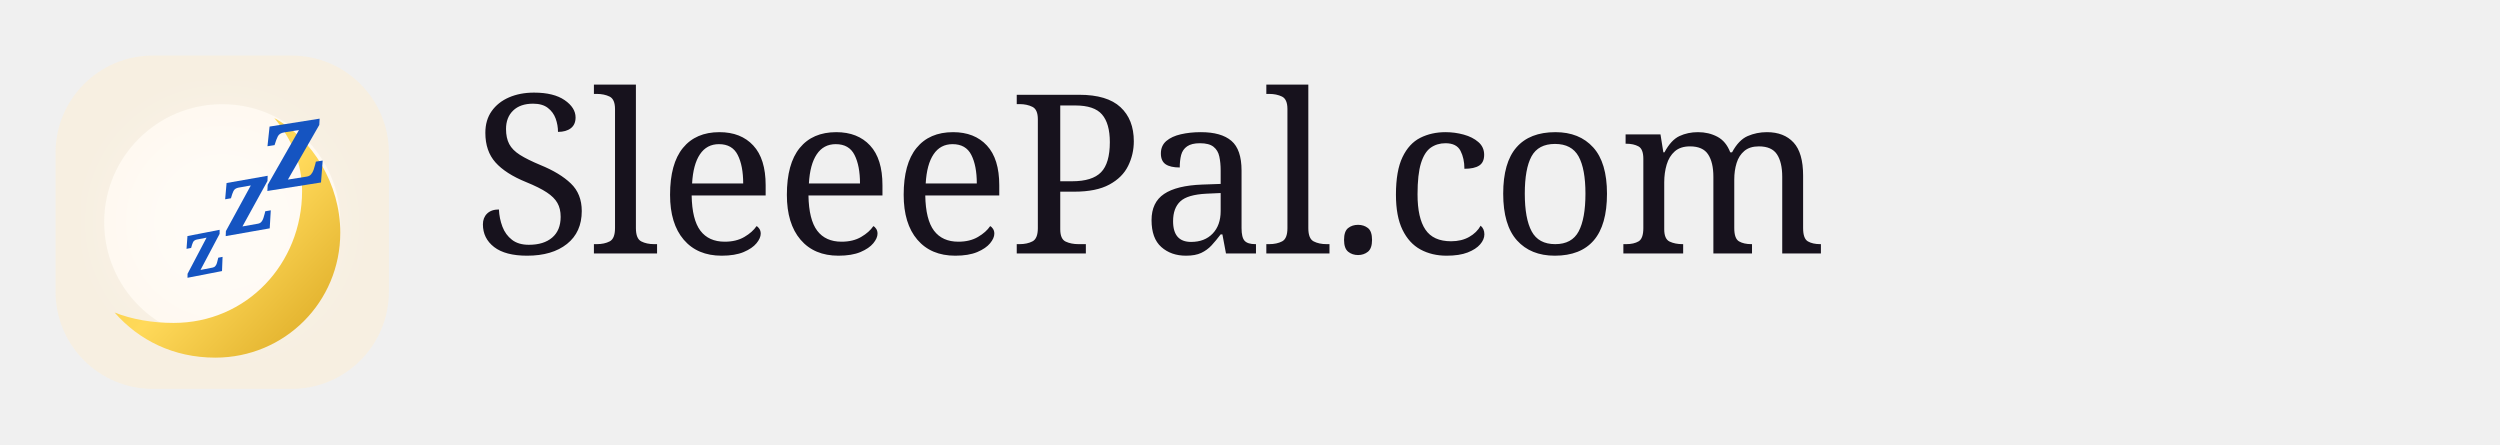
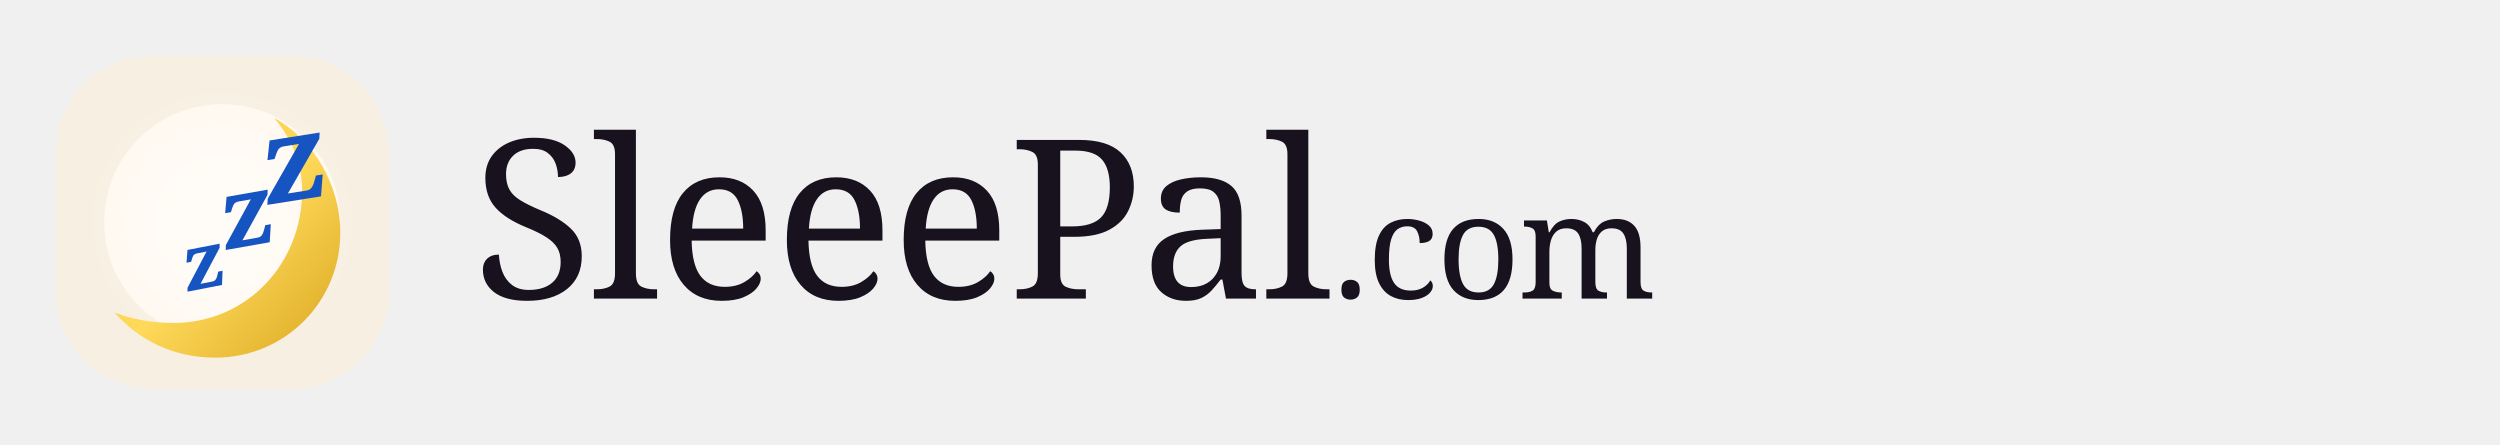
<svg xmlns="http://www.w3.org/2000/svg" viewBox="0 0 720 128" width="720" height="128">
  <defs>
    <linearGradient id="goldGrad" x1="0%" y1="0%" x2="100%" y2="100%">
      <stop offset="0%" stop-color="#f0c934" />
      <stop offset="50%" stop-color="#ffd95a" />
      <stop offset="100%" stop-color="#d9a61f" />
    </linearGradient>
    <filter id="softGlow" x="-20%" y="-20%" width="140%" height="140%">
      <feGaussianBlur stdDeviation="8" />
    </filter>
  </defs>
  <g transform="translate(16, 16)">
    <rect x="0" y="0" width="96" height="96" rx="28" fill="#f7efe1" />
    <ellipse cx="48" cy="48" rx="34" ry="34" fill="#fff9ef" opacity="0.96" />
    <ellipse cx="48" cy="48" rx="29" ry="29" fill="#ffffff" opacity="0.42" filter="url(#softGlow)" />
    <path d="M63 18              C74 24 82 37 82 51              C82 71 66 87 46 87              C34 87 24 82 17 74              C22 76 28 77 34 77              C55 77 71 60 71 39              C71 31 68 24 63 18 Z" fill="url(#goldGrad)" />
    <g fill="#1554c1" font-family="'Georgia',serif" font-style="italic" font-weight="700">
-       <text x="38" y="64" font-size="22" transform="rotate(-11 38 64)">z</text>
-       <text x="49" y="52" font-size="28" transform="rotate(-10 49 52)">z</text>
-       <text x="61" y="39" font-size="34" transform="rotate(-9 61 39)">z</text>
+       <text x="38" y="68" font-size="22" transform="rotate(-11 38 68)">z</text>
+       <text x="49" y="56" font-size="28" transform="rotate(-10 49 56)">z</text>
+       <text x="61" y="43" font-size="34" transform="rotate(-9 61 43)">z</text>
    </g>
  </g>
-   <text x="136" y="73" font-family="'Cormorant Garamond','Georgia',serif" font-size="64" font-weight="500" letter-spacing="-0.6" fill="#17121d">SleeePal.com</text>
+   <text x="136" y="86" font-family="'Cormorant Garamond','Georgia',serif" font-size="64" font-weight="500" letter-spacing="-0.6" fill="#17121d">SleeePal<tspan font-size="42">.com</tspan>
+   </text>
</svg>
